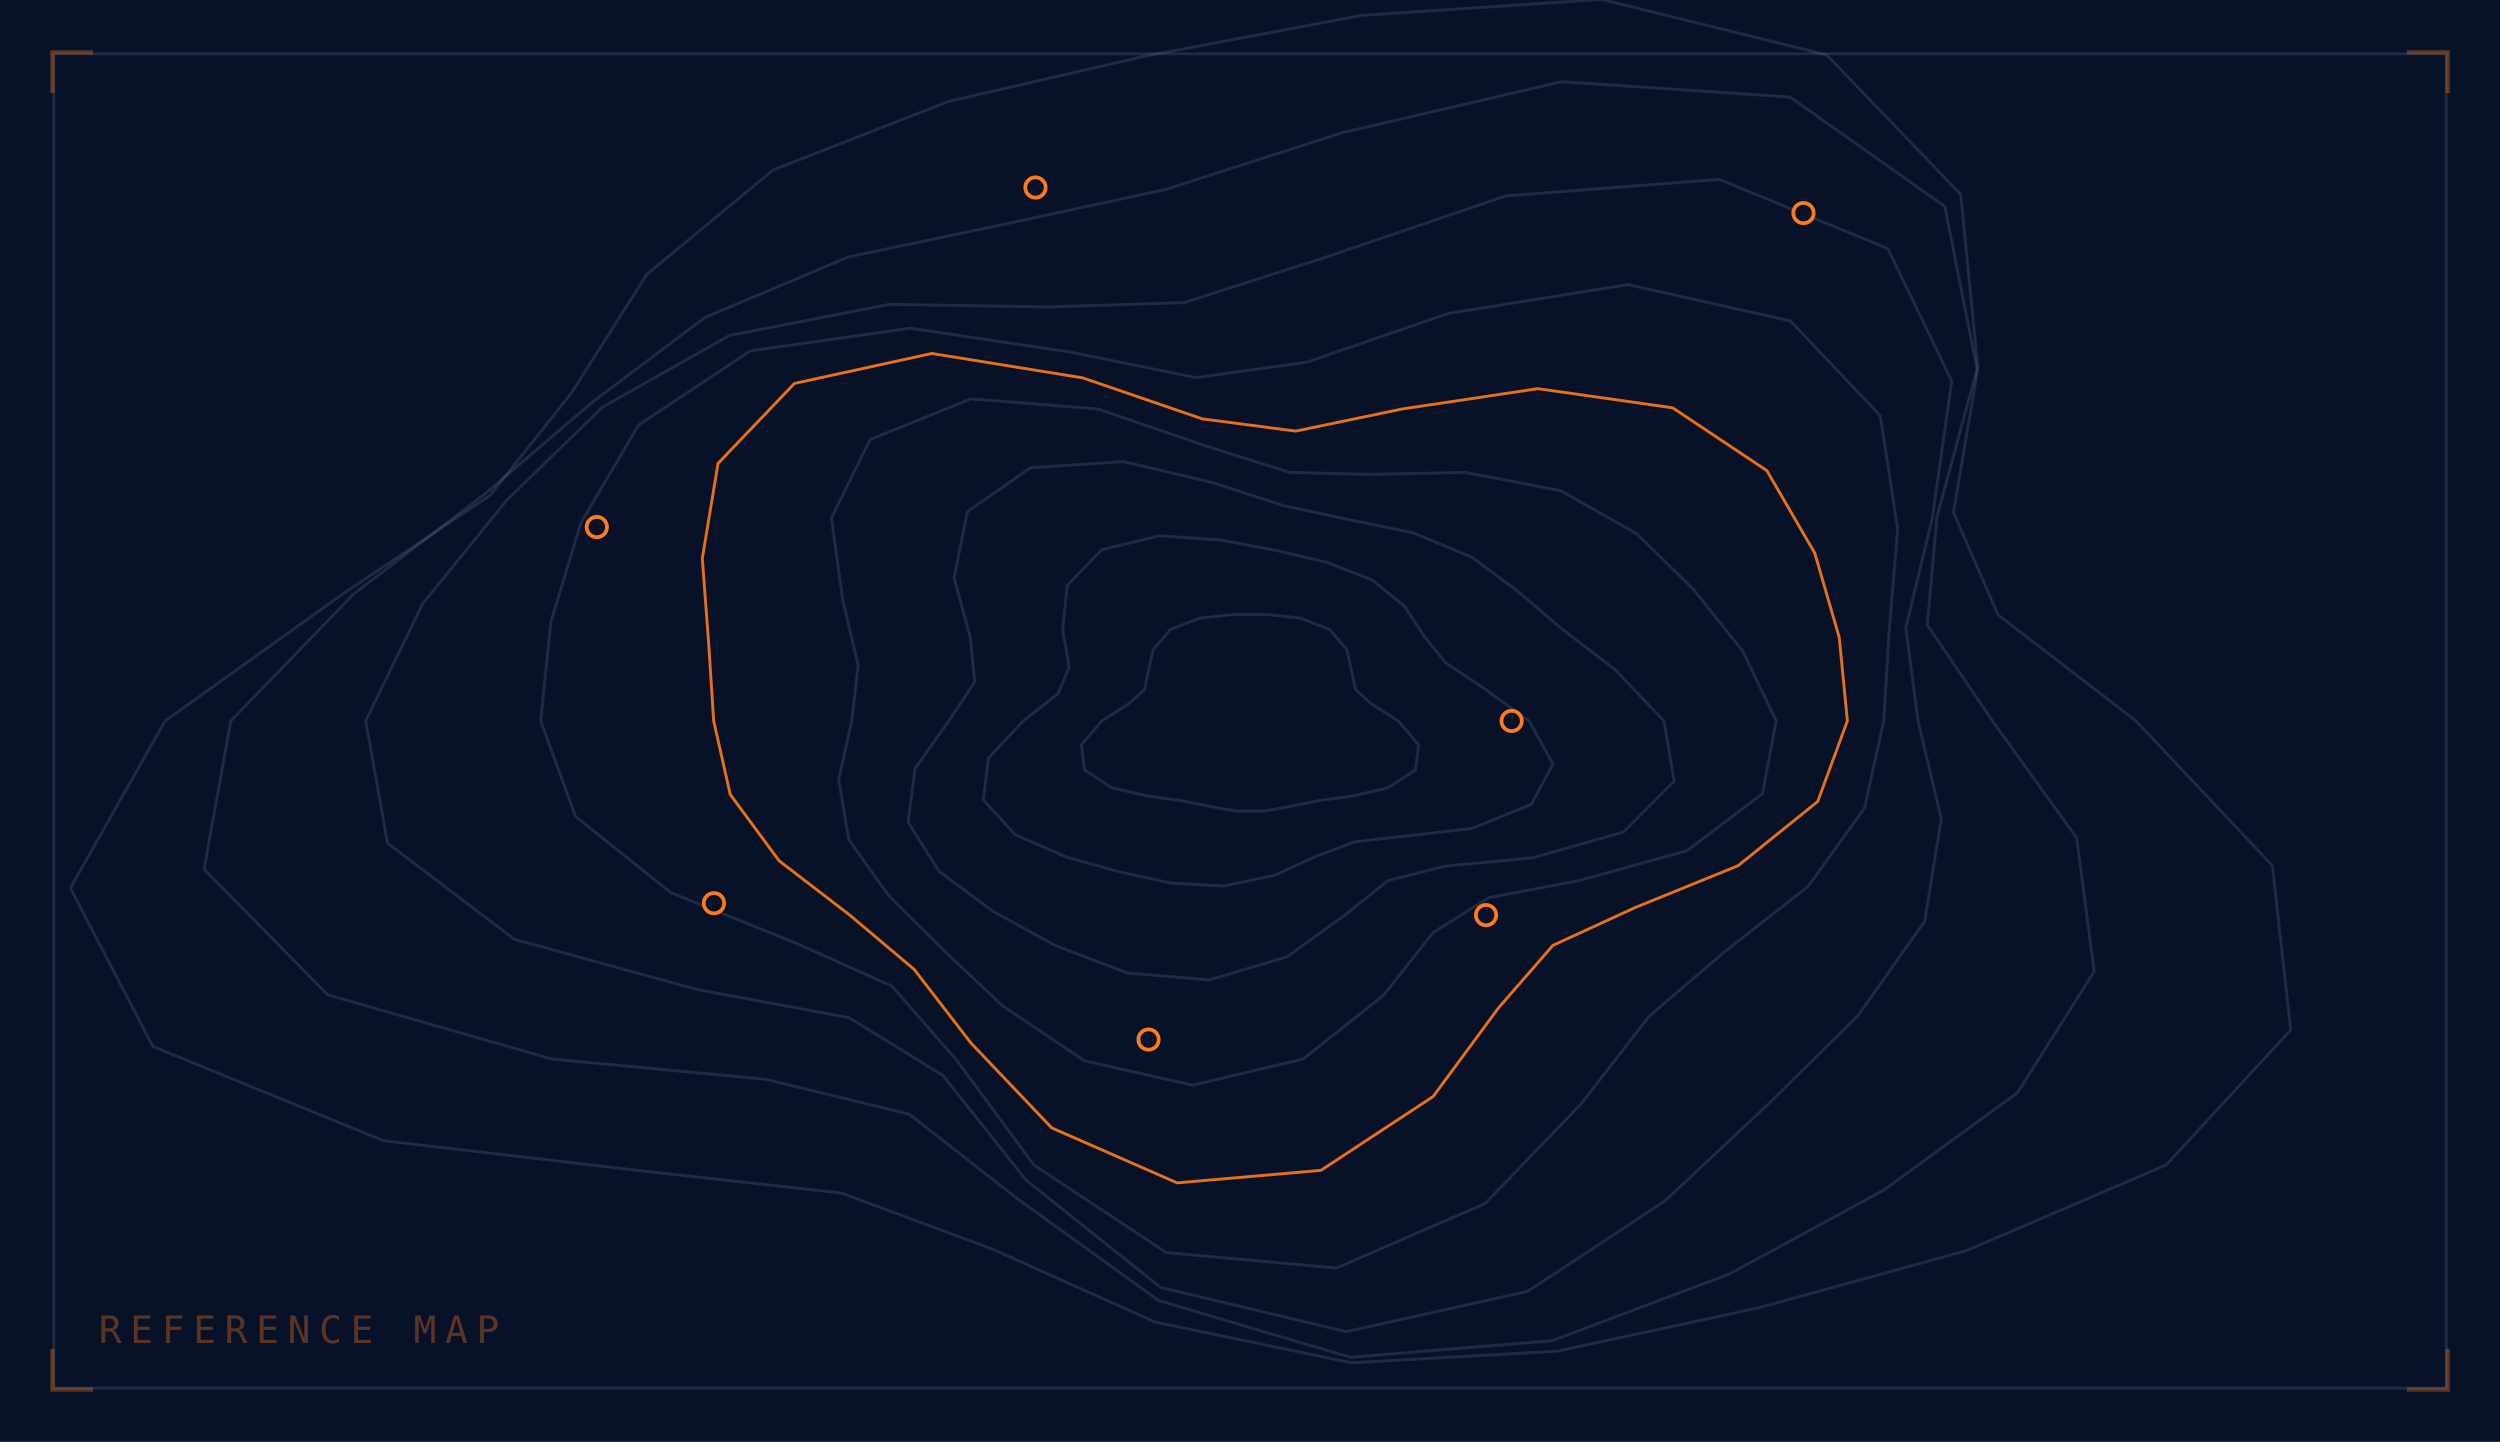
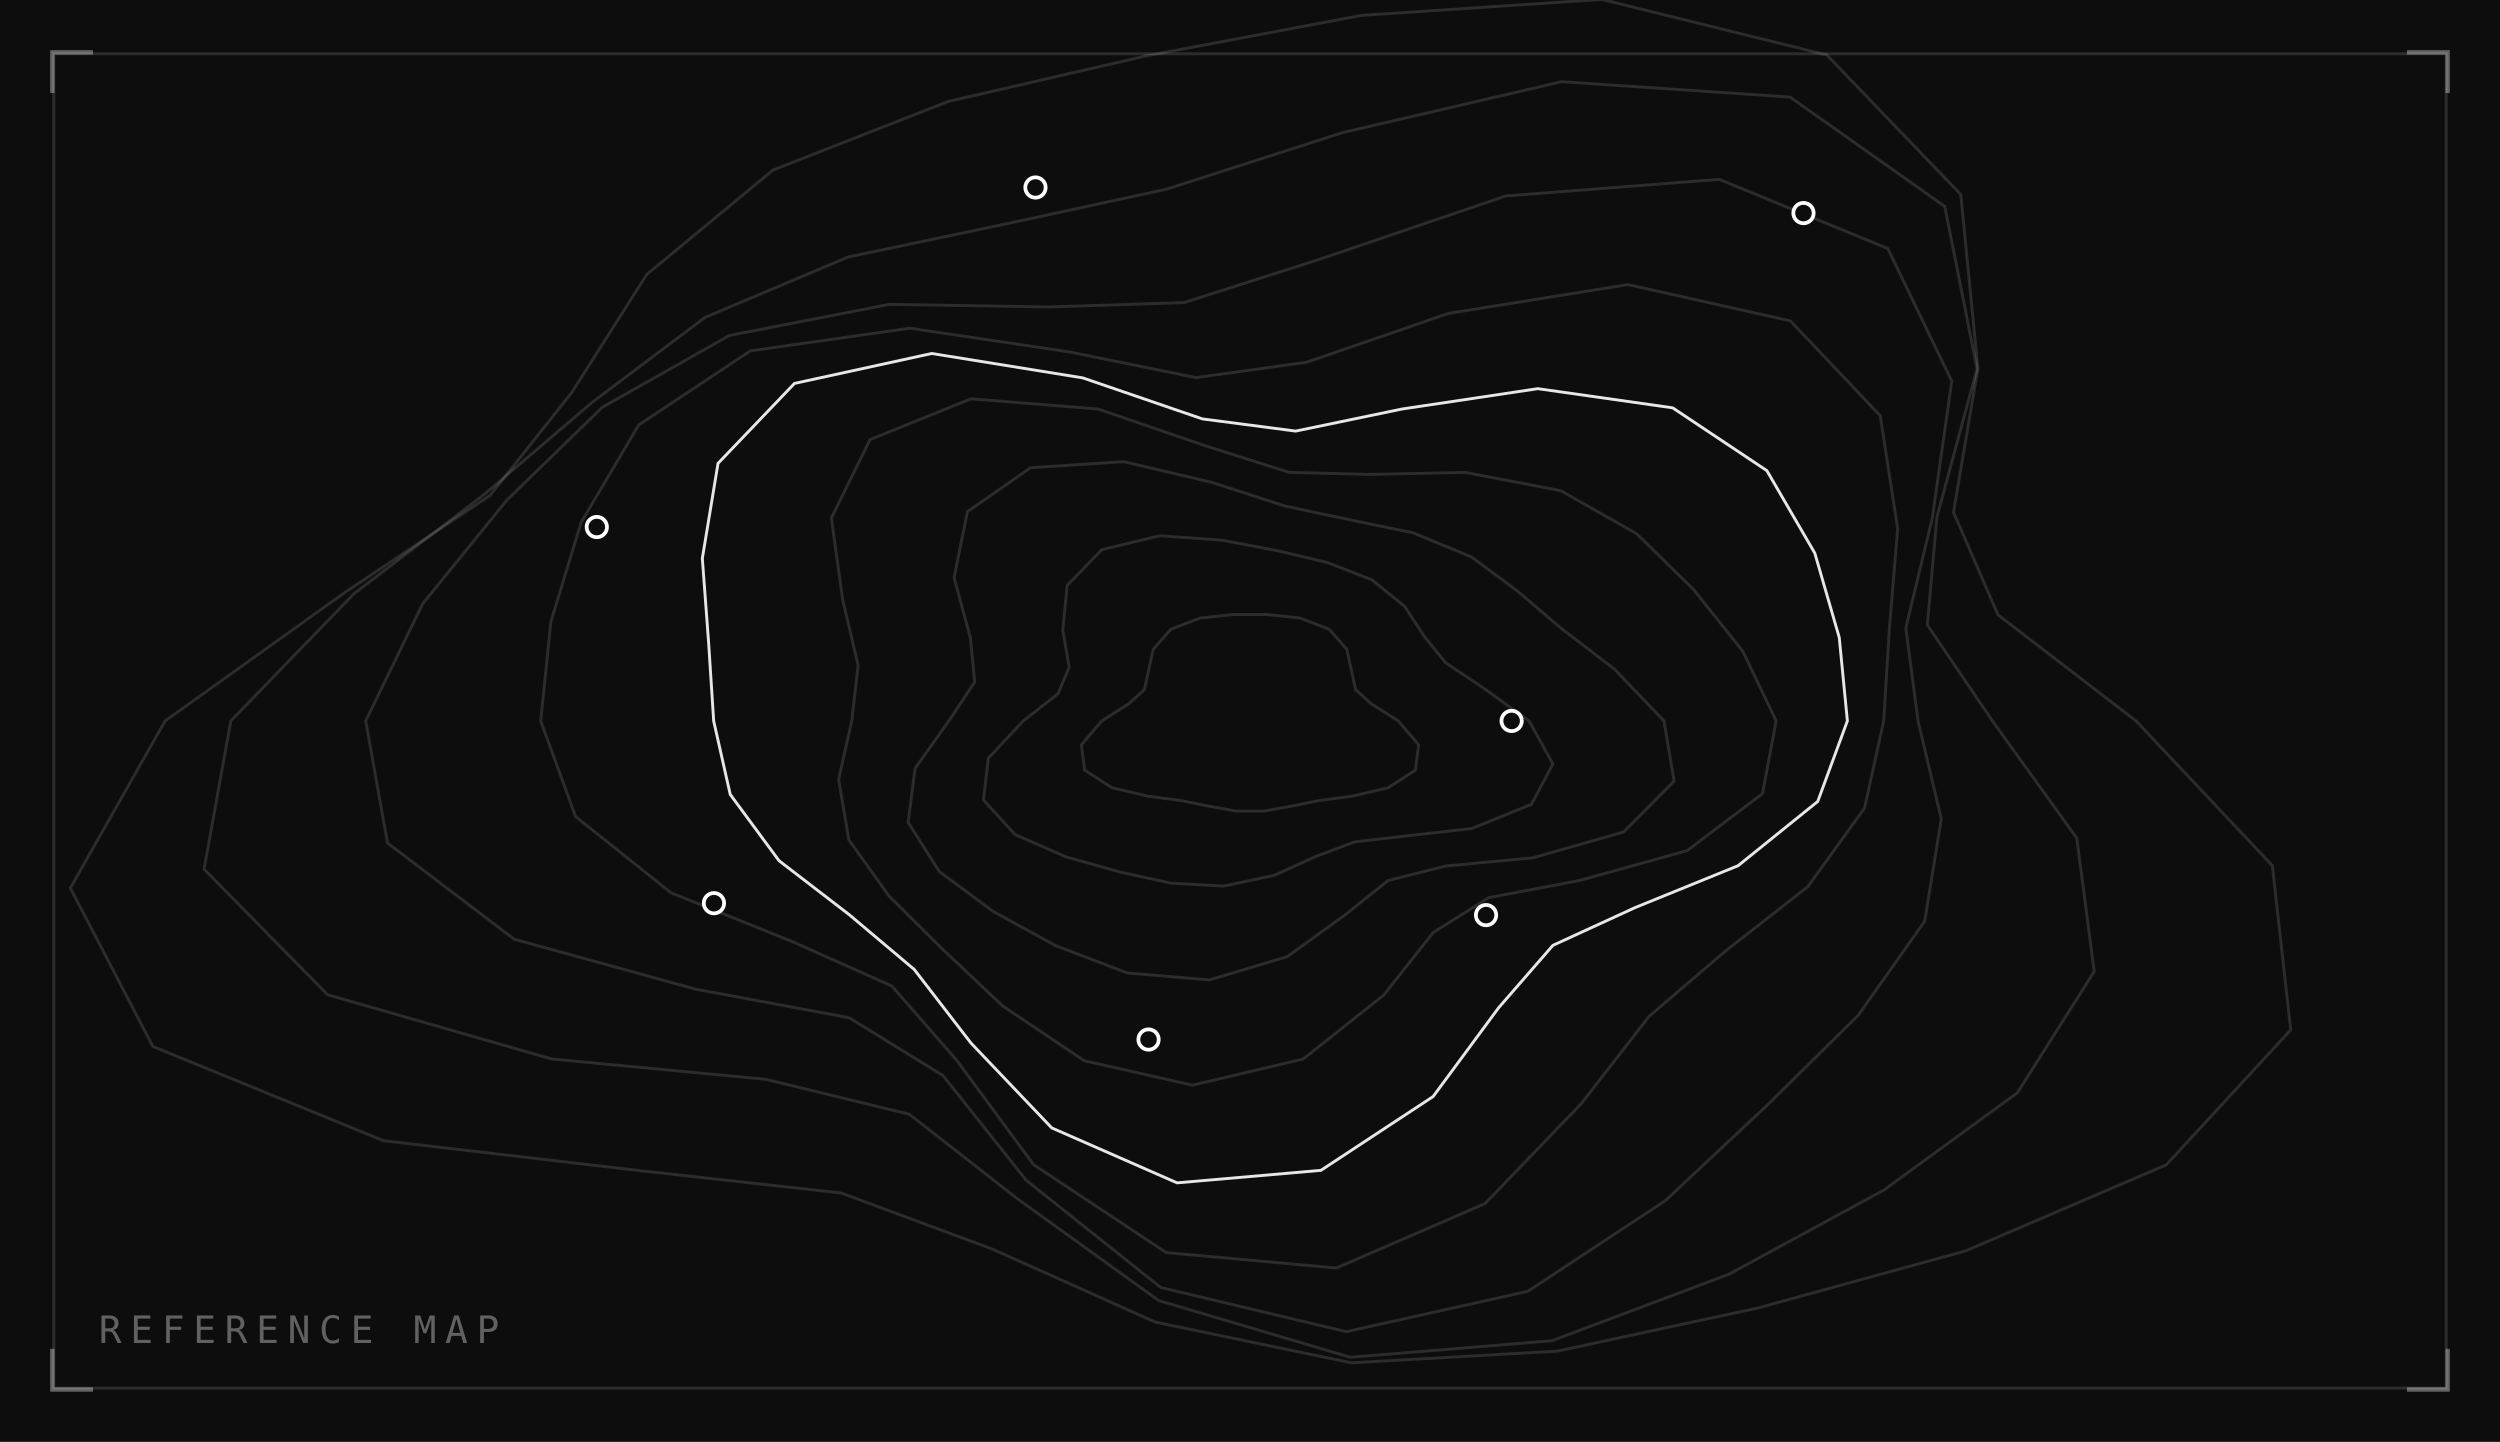
<svg xmlns="http://www.w3.org/2000/svg" viewBox="0 0 860 496" width="860" height="496">
-   <rect width="860" height="496" fill="#071228" />
-   <polygon points="481.0 248.0 488.0 256.2 486.9 264.9 477.5 271.0 465.0 273.9 453.7 275.4 444.3 277.3 434.9 279.0 425.1 279.0 415.7 277.3 406.3 275.4 395.0 273.9 382.5 271.0 373.1 264.9 372.0 256.2 379.0 248.0 388.3 242.1 393.7 237.2 395.0 231.1 396.7 223.4 402.7 216.5 412.8 212.6 424.2 211.4 435.8 211.4 447.2 212.6 457.3 216.5 463.3 223.4 465.0 231.1 466.3 237.2 471.7 242.1 481.0 248.0" fill="none" stroke="rgba(158,197,255,0.14)" opacity="1" />
-   <polygon points="526.0 248.0 534.2 262.8 526.8 276.7 506.3 285.0 483.5 287.6 466.0 289.6 452.7 294.6 438.4 301.1 421.0 304.8 402.8 303.8 385.0 299.9 366.8 294.8 349.2 287.1 338.3 275.2 340.0 260.8 352.0 248.0 364.0 238.6 367.8 229.5 365.6 216.8 367.1 201.4 379.0 189.1 398.9 184.3 420.2 185.8 439.2 189.4 456.6 193.5 472.0 199.5 483.2 208.6 490.0 219.0 497.3 228.0 510.2 236.6 526.0 248.0" fill="none" stroke="rgba(158,197,255,0.14)" opacity="1" />
-   <polygon points="572.4 248.0 575.9 268.7 558.5 286.2 527.2 295.1 497.4 297.9 477.5 302.9 462.6 314.8 442.8 329.1 416.0 337.1 387.8 334.7 363.1 325.3 341.6 313.5 323.1 299.8 312.4 282.9 314.8 264.3 326.4 248.0 335.3 234.6 333.8 219.4 328.2 198.7 332.8 176.0 354.5 160.9 386.5 158.8 417.1 166.0 441.7 174.0 463.8 178.7 486.1 183.3 506.2 191.6 522.1 203.4 537.1 216.2 555.4 230.2 572.4 248.0" fill="none" stroke="rgba(158,197,255,0.14)" opacity="1" />
-   <polygon points="611.0 248.0 606.3 273.0 580.4 292.6 543.3 302.9 512.1 308.8 493.0 320.8 476.0 342.3 448.3 364.3 410.2 373.3 373.0 364.9 345.0 346.1 324.1 326.4 305.8 308.2 292.0 288.9 288.5 268.1 293.0 248.0 295.2 228.9 289.9 206.4 286.0 178.2 299.3 151.2 334.0 137.2 377.7 140.7 415.1 153.5 443.5 162.5 471.3 163.2 504.0 162.5 536.9 168.8 563.0 183.6 582.5 202.7 599.5 224.0 611.0 248.0" fill="none" stroke="rgba(158,197,255,0.14)" opacity="1" />
-   <polygon points="635.5 248.0 625.3 275.7 597.9 297.8 562.5 312.2 534.2 325.2 515.5 346.7 493.0 377.2 454.4 402.6 404.9 406.9 361.8 388.0 334.0 358.8 314.5 333.5 292.2 314.7 268.0 296.1 251.2 273.3 245.5 248.0 243.8 221.6 241.6 192.1 247.0 159.4 273.3 131.9 320.5 121.6 372.5 130.0 413.6 144.1 445.7 148.3 482.3 140.7 529.0 133.7 575.4 140.3 607.8 161.9 624.3 190.3 632.7 219.3 635.5 248.0" fill="none" stroke="#ff7a1a" opacity="0.9" />
-   <polygon points="648.0 248.0 641.4 278.0 621.9 305.0 593.5 327.2 567.3 349.6 544.0 379.6 510.9 414.0 459.7 436.2 401.2 430.9 355.6 400.7 329.0 364.6 306.8 339.2 273.0 324.1 230.8 307.1 198.0 280.9 186.0 248.0 189.5 213.9 199.9 179.7 219.7 146.2 258.1 120.7 313.0 112.9 368.1 121.1 411.4 129.9 449.5 124.6 498.3 107.8 560.0 97.9 615.9 110.4 646.8 143.0 652.8 181.9 649.9 216.8 648.0 248.0" fill="none" stroke="rgba(158,197,255,0.14)" opacity="1" />
-   <polygon points="659.8 248.0 667.8 281.7 662.1 316.9 639.2 349.3 608.2 379.9 572.9 413.0 525.6 444.2 463.1 458.1 399.3 442.9 353.0 406.0 324.4 370.0 292.1 350.1 239.4 340.3 176.9 323.1 133.3 290.0 125.8 248.0 145.4 207.7 174.3 172.1 207.2 140.1 250.9 115.4 305.9 104.7 360.6 105.6 407.3 104.1 455.1 88.8 518.0 67.4 591.4 61.7 649.4 85.5 671.4 131.1 664.7 178.3 655.6 216.0 659.8 248.0" fill="none" stroke="rgba(158,197,255,0.14)" opacity="1" />
-   <polygon points="685.4 248.0 714.4 288.3 720.4 334.2 694.0 375.9 648.0 409.4 594.8 438.3 533.9 461.2 464.5 466.9 398.6 447.4 349.9 412.3 312.8 383.3 263.5 371.3 189.8 364.3 112.7 342.2 70.2 299.0 79.4 248.0 121.7 204.3 166.8 169.9 203.7 138.4 242.5 109.2 291.8 88.4 346.6 76.9 401.2 65.1 461.9 45.6 537.2 28.1 615.8 33.4 669.0 71.0 680.1 126.9 666.3 177.9 663.0 215.0 685.4 248.0" fill="none" stroke="rgba(158,197,255,0.14)" opacity="1" />
-   <polygon points="734.8 248.0 781.7 297.8 788.0 354.3 745.2 400.7 676.2 430.3 604.9 449.9 535.7 464.8 464.8 468.8 397.4 454.8 341.4 429.7 289.4 410.4 220.9 402.8 131.9 392.4 52.6 360.0 24.2 305.5 56.8 248.0 118.5 203.9 168.6 170.4 196.7 135.0 222.5 94.4 265.9 58.5 326.2 34.9 393.9 19.3 468.3 5.3 551.0 -0.2 628.4 18.9 674.5 66.9 680.4 126.7 672.0 176.2 687.3 211.5 734.8 248.0" fill="none" stroke="rgba(158,197,255,0.14)" opacity="1" />
-   <circle cx="520.0" cy="248.0" r="3.5" fill="#071228" stroke="#ff7a1a" stroke-width="1.3" />
-   <circle cx="511.2" cy="314.8" r="3.5" fill="#071228" stroke="#ff7a1a" stroke-width="1.3" />
-   <circle cx="395.1" cy="357.6" r="3.5" fill="#071228" stroke="#ff7a1a" stroke-width="1.3" />
-   <circle cx="245.6" cy="310.7" r="3.5" fill="#071228" stroke="#ff7a1a" stroke-width="1.3" />
-   <circle cx="205.3" cy="181.3" r="3.5" fill="#071228" stroke="#ff7a1a" stroke-width="1.3" />
-   <circle cx="356.2" cy="64.5" r="3.5" fill="#071228" stroke="#ff7a1a" stroke-width="1.3" />
-   <circle cx="620.4" cy="73.3" r="3.5" fill="#071228" stroke="#ff7a1a" stroke-width="1.3" />
-   <rect x="18.5" y="18.5" width="823" height="459" fill="none" stroke="rgba(158,197,255,0.14)" />
-   <path d="M18 32V18H32" fill="none" stroke="rgba(255,122,26,0.34)" stroke-width="1.5" />
-   <path d="M842 32V18H828" fill="none" stroke="rgba(255,122,26,0.34)" stroke-width="1.5" />
-   <path d="M18 464V478H32" fill="none" stroke="rgba(255,122,26,0.34)" stroke-width="1.5" />
-   <path d="M842 464V478H828" fill="none" stroke="rgba(255,122,26,0.34)" stroke-width="1.5" />
-   <text x="34" y="462" font-family="ui-monospace,monospace" font-size="13" letter-spacing="3" fill="rgba(255,122,26,0.34)">REFERENCE MAP</text>
+   <rect width="860" height="496" fill="#0d0d0d" />
+   <polygon points="481.0 248.0 488.0 256.2 486.9 264.9 477.5 271.0 465.0 273.9 453.7 275.4 444.3 277.3 434.9 279.0 425.1 279.0 415.7 277.3 406.3 275.4 395.0 273.9 382.5 271.0 373.1 264.9 372.0 256.2 379.0 248.0 388.3 242.1 393.7 237.2 395.0 231.1 396.7 223.4 402.7 216.5 412.8 212.6 424.2 211.4 435.8 211.4 447.2 212.6 457.3 216.5 463.3 223.4 465.0 231.1 466.3 237.2 471.7 242.1 481.0 248.0" fill="none" stroke="rgba(255,255,255,0.13)" opacity="1" />
+   <polygon points="526.0 248.0 534.2 262.8 526.8 276.7 506.3 285.0 483.5 287.6 466.0 289.6 452.7 294.6 438.4 301.1 421.0 304.8 402.8 303.8 385.0 299.9 366.8 294.8 349.2 287.1 338.3 275.2 340.0 260.8 352.0 248.0 364.0 238.6 367.8 229.5 365.6 216.8 367.1 201.4 379.0 189.1 398.9 184.3 420.2 185.8 439.2 189.4 456.6 193.5 472.0 199.5 483.2 208.6 490.0 219.0 497.3 228.0 510.2 236.6 526.0 248.0" fill="none" stroke="rgba(255,255,255,0.13)" opacity="1" />
+   <polygon points="572.4 248.0 575.9 268.7 558.5 286.2 527.2 295.1 497.4 297.9 477.5 302.9 462.6 314.8 442.8 329.1 416.0 337.1 387.8 334.7 363.1 325.3 341.6 313.5 323.1 299.8 312.4 282.9 314.8 264.3 326.4 248.0 335.3 234.6 333.8 219.4 328.2 198.7 332.8 176.0 354.5 160.9 386.5 158.8 417.1 166.0 441.7 174.0 463.8 178.7 486.1 183.3 506.2 191.6 522.1 203.4 537.1 216.2 555.4 230.2 572.4 248.0" fill="none" stroke="rgba(255,255,255,0.13)" opacity="1" />
+   <polygon points="611.0 248.0 606.3 273.0 580.4 292.6 543.3 302.9 512.1 308.8 493.0 320.8 476.0 342.3 448.3 364.3 410.2 373.3 373.0 364.9 345.0 346.1 324.1 326.4 305.8 308.2 292.0 288.9 288.5 268.1 293.0 248.0 295.2 228.9 289.9 206.4 286.0 178.2 299.3 151.2 334.0 137.2 377.7 140.7 415.1 153.5 443.5 162.5 471.3 163.2 504.0 162.5 536.9 168.8 563.0 183.6 582.5 202.7 599.5 224.0 611.0 248.0" fill="none" stroke="rgba(255,255,255,0.13)" opacity="1" />
+   <polygon points="635.5 248.0 625.3 275.7 597.9 297.8 562.5 312.2 534.2 325.2 515.5 346.7 493.0 377.2 454.4 402.6 404.9 406.9 361.8 388.0 334.0 358.8 314.5 333.5 292.2 314.7 268.0 296.1 251.2 273.3 245.5 248.0 243.8 221.6 241.6 192.1 247.0 159.4 273.3 131.9 320.5 121.6 372.5 130.0 413.6 144.1 445.7 148.3 482.3 140.7 529.0 133.7 575.4 140.3 607.8 161.9 624.3 190.3 632.7 219.3 635.5 248.0" fill="none" stroke="#ffffff" opacity="0.9" />
+   <polygon points="648.0 248.0 641.4 278.0 621.9 305.0 593.5 327.2 567.3 349.6 544.0 379.6 510.9 414.0 459.7 436.2 401.2 430.9 355.6 400.7 329.0 364.6 306.8 339.2 273.0 324.1 230.8 307.1 198.0 280.9 186.0 248.0 189.5 213.9 199.9 179.7 219.7 146.2 258.1 120.7 313.0 112.9 368.1 121.1 411.4 129.9 449.5 124.6 498.3 107.8 560.0 97.9 615.9 110.4 646.8 143.0 652.8 181.9 649.9 216.8 648.0 248.0" fill="none" stroke="rgba(255,255,255,0.13)" opacity="1" />
+   <polygon points="659.8 248.0 667.8 281.7 662.1 316.9 639.2 349.3 608.2 379.9 572.9 413.0 525.6 444.2 463.1 458.1 399.3 442.9 353.0 406.0 324.4 370.0 292.1 350.1 239.4 340.3 176.9 323.1 133.3 290.0 125.8 248.0 145.4 207.7 174.3 172.1 207.2 140.1 250.9 115.4 305.9 104.7 360.6 105.6 407.3 104.1 455.1 88.8 518.0 67.4 591.4 61.7 649.4 85.5 671.4 131.1 664.7 178.3 655.6 216.0 659.8 248.0" fill="none" stroke="rgba(255,255,255,0.13)" opacity="1" />
+   <polygon points="685.4 248.0 714.4 288.3 720.4 334.2 694.0 375.9 648.0 409.4 594.8 438.3 533.9 461.2 464.5 466.9 398.6 447.4 349.9 412.3 312.8 383.3 263.5 371.3 189.8 364.3 112.7 342.2 70.2 299.0 79.4 248.0 121.7 204.3 166.8 169.9 203.7 138.4 242.5 109.2 291.8 88.4 346.6 76.9 401.2 65.1 461.9 45.6 537.2 28.1 615.8 33.4 669.0 71.0 680.1 126.9 666.3 177.9 663.0 215.0 685.4 248.0" fill="none" stroke="rgba(255,255,255,0.13)" opacity="1" />
+   <polygon points="734.8 248.0 781.7 297.8 788.0 354.3 745.2 400.7 676.2 430.3 604.9 449.9 535.7 464.8 464.8 468.8 397.4 454.8 341.4 429.7 289.4 410.4 220.9 402.8 131.9 392.4 52.6 360.0 24.2 305.5 56.8 248.0 118.5 203.9 168.6 170.4 196.7 135.0 222.5 94.4 265.9 58.5 326.2 34.9 393.9 19.3 468.3 5.3 551.0 -0.2 628.4 18.9 674.5 66.9 680.4 126.7 672.0 176.2 687.3 211.5 734.8 248.0" fill="none" stroke="rgba(255,255,255,0.13)" opacity="1" />
+   <circle cx="520.0" cy="248.0" r="3.5" fill="#0d0d0d" stroke="#ffffff" stroke-width="1.3" />
+   <circle cx="511.2" cy="314.8" r="3.5" fill="#0d0d0d" stroke="#ffffff" stroke-width="1.3" />
+   <circle cx="395.1" cy="357.6" r="3.5" fill="#0d0d0d" stroke="#ffffff" stroke-width="1.3" />
+   <circle cx="245.6" cy="310.7" r="3.5" fill="#0d0d0d" stroke="#ffffff" stroke-width="1.3" />
+   <circle cx="205.3" cy="181.3" r="3.5" fill="#0d0d0d" stroke="#ffffff" stroke-width="1.3" />
+   <circle cx="356.2" cy="64.5" r="3.5" fill="#0d0d0d" stroke="#ffffff" stroke-width="1.3" />
+   <circle cx="620.4" cy="73.3" r="3.5" fill="#0d0d0d" stroke="#ffffff" stroke-width="1.3" />
+   <rect x="18.5" y="18.5" width="823" height="459" fill="none" stroke="rgba(255,255,255,0.13)" />
+   <path d="M18 32V18H32" fill="none" stroke="rgba(255,255,255,0.35)" stroke-width="1.5" />
+   <path d="M842 32V18H828" fill="none" stroke="rgba(255,255,255,0.35)" stroke-width="1.5" />
+   <path d="M18 464V478H32" fill="none" stroke="rgba(255,255,255,0.35)" stroke-width="1.5" />
+   <path d="M842 464V478H828" fill="none" stroke="rgba(255,255,255,0.35)" stroke-width="1.5" />
+   <text x="34" y="462" font-family="ui-monospace,monospace" font-size="13" letter-spacing="3" fill="rgba(255,255,255,0.35)">REFERENCE MAP</text>
</svg>
